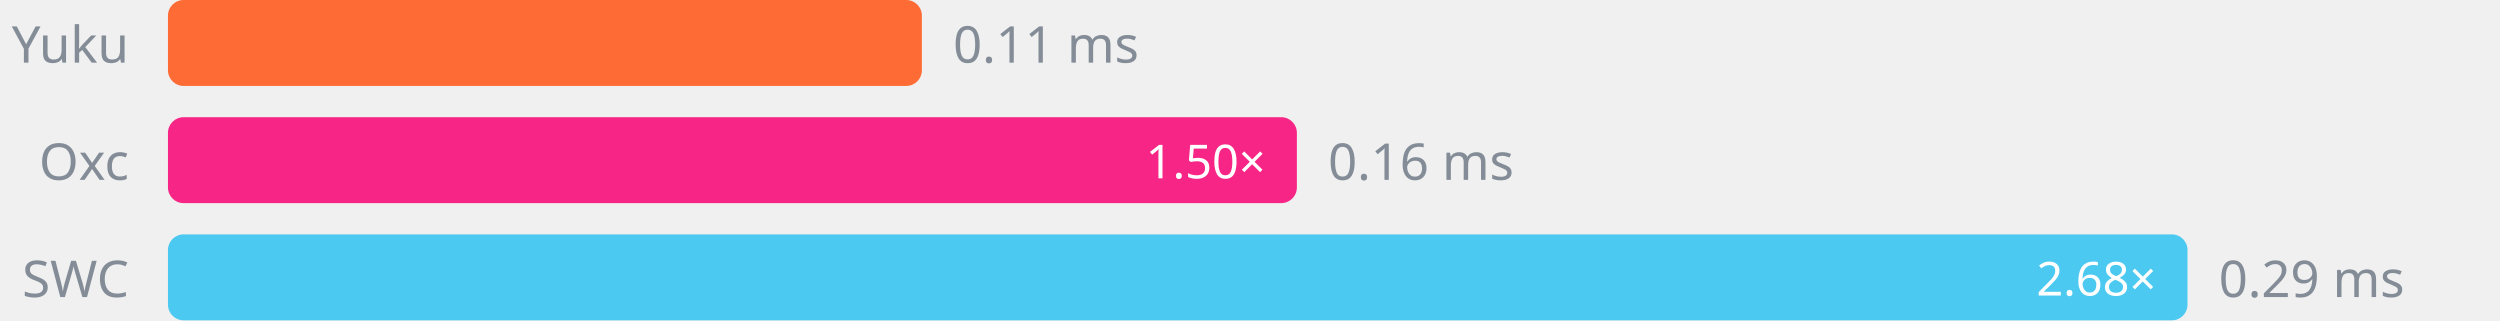
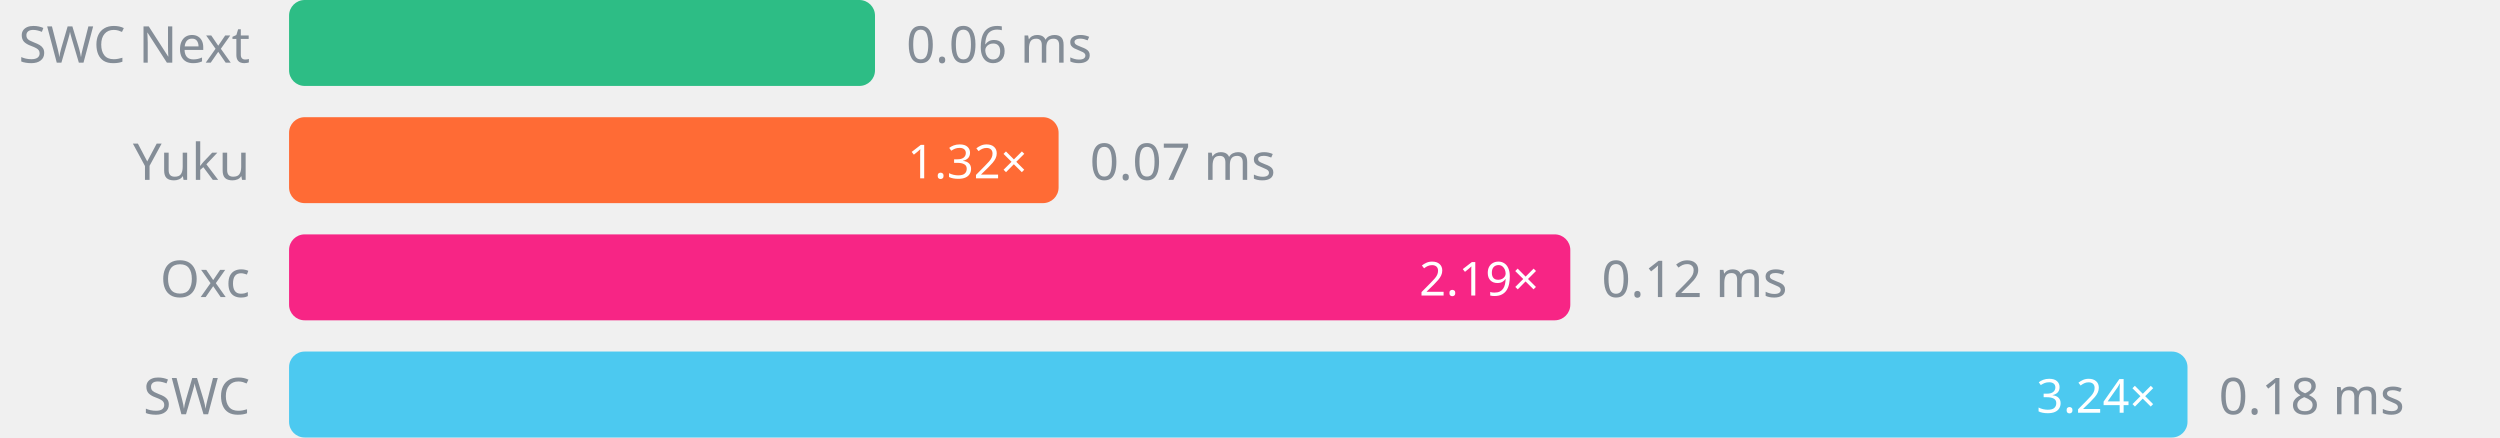
- <svg xmlns="http://www.w3.org/2000/svg" width="640" height="82" viewBox="0 0 640 82">
+ <svg xmlns="http://www.w3.org/2000/svg" width="640" height="112" viewBox="0 0 640 112">
  <style>
    text { font: 13px -apple-system, BlinkMacSystemFont, "Segoe UI", "Noto Sans", Helvetica, Arial, sans-serif; fill: #848d97; dominant-baseline: central; font-variant-numeric: tabular-nums }
    .ratio { font-size: 12px; fill: #fff }
  </style>
-   <text x="33" y="11" text-anchor="end">Yuku</text>
-   <rect x="43" y="0" width="193" height="22" rx="4" fill="#FF6B35" />
-   <text x="244" y="11">0.11 ms</text>
-   <text x="33" y="41" text-anchor="end">Oxc</text>
-   <rect x="43" y="30" width="289" height="22" rx="4" fill="#F72585" />
-   <text x="340" y="41">0.16 ms</text>
-   <text class="ratio" x="324" y="41" text-anchor="end">1.50×</text>
-   <text x="33" y="71" text-anchor="end">SWC</text>
-   <rect x="43" y="60" width="517" height="22" rx="4" fill="#4CC9F0" />
-   <text x="568" y="71">0.29 ms</text>
-   <text class="ratio" x="552" y="71" text-anchor="end">2.68×</text>
+   <text x="64" y="11" text-anchor="end">SWC Next</text>
+   <rect x="74" y="0" width="150" height="22" rx="4" fill="#2DBD85" />
+   <text x="232" y="11">0.06 ms</text>
+   <text x="64" y="41" text-anchor="end">Yuku</text>
+   <rect x="74" y="30" width="197" height="22" rx="4" fill="#FF6B35" />
+   <text x="279" y="41">0.07 ms</text>
+   <text class="ratio" x="263" y="41" text-anchor="end">1.32×</text>
+   <text x="64" y="71" text-anchor="end">Oxc</text>
+   <rect x="74" y="60" width="328" height="22" rx="4" fill="#F72585" />
+   <text x="410" y="71">0.12 ms</text>
+   <text class="ratio" x="394" y="71" text-anchor="end">2.19×</text>
+   <text x="64" y="101" text-anchor="end">SWC</text>
+   <rect x="74" y="90" width="486" height="22" rx="4" fill="#4CC9F0" />
+   <text x="568" y="101">0.18 ms</text>
+   <text class="ratio" x="552" y="101" text-anchor="end">3.24×</text>
</svg>
